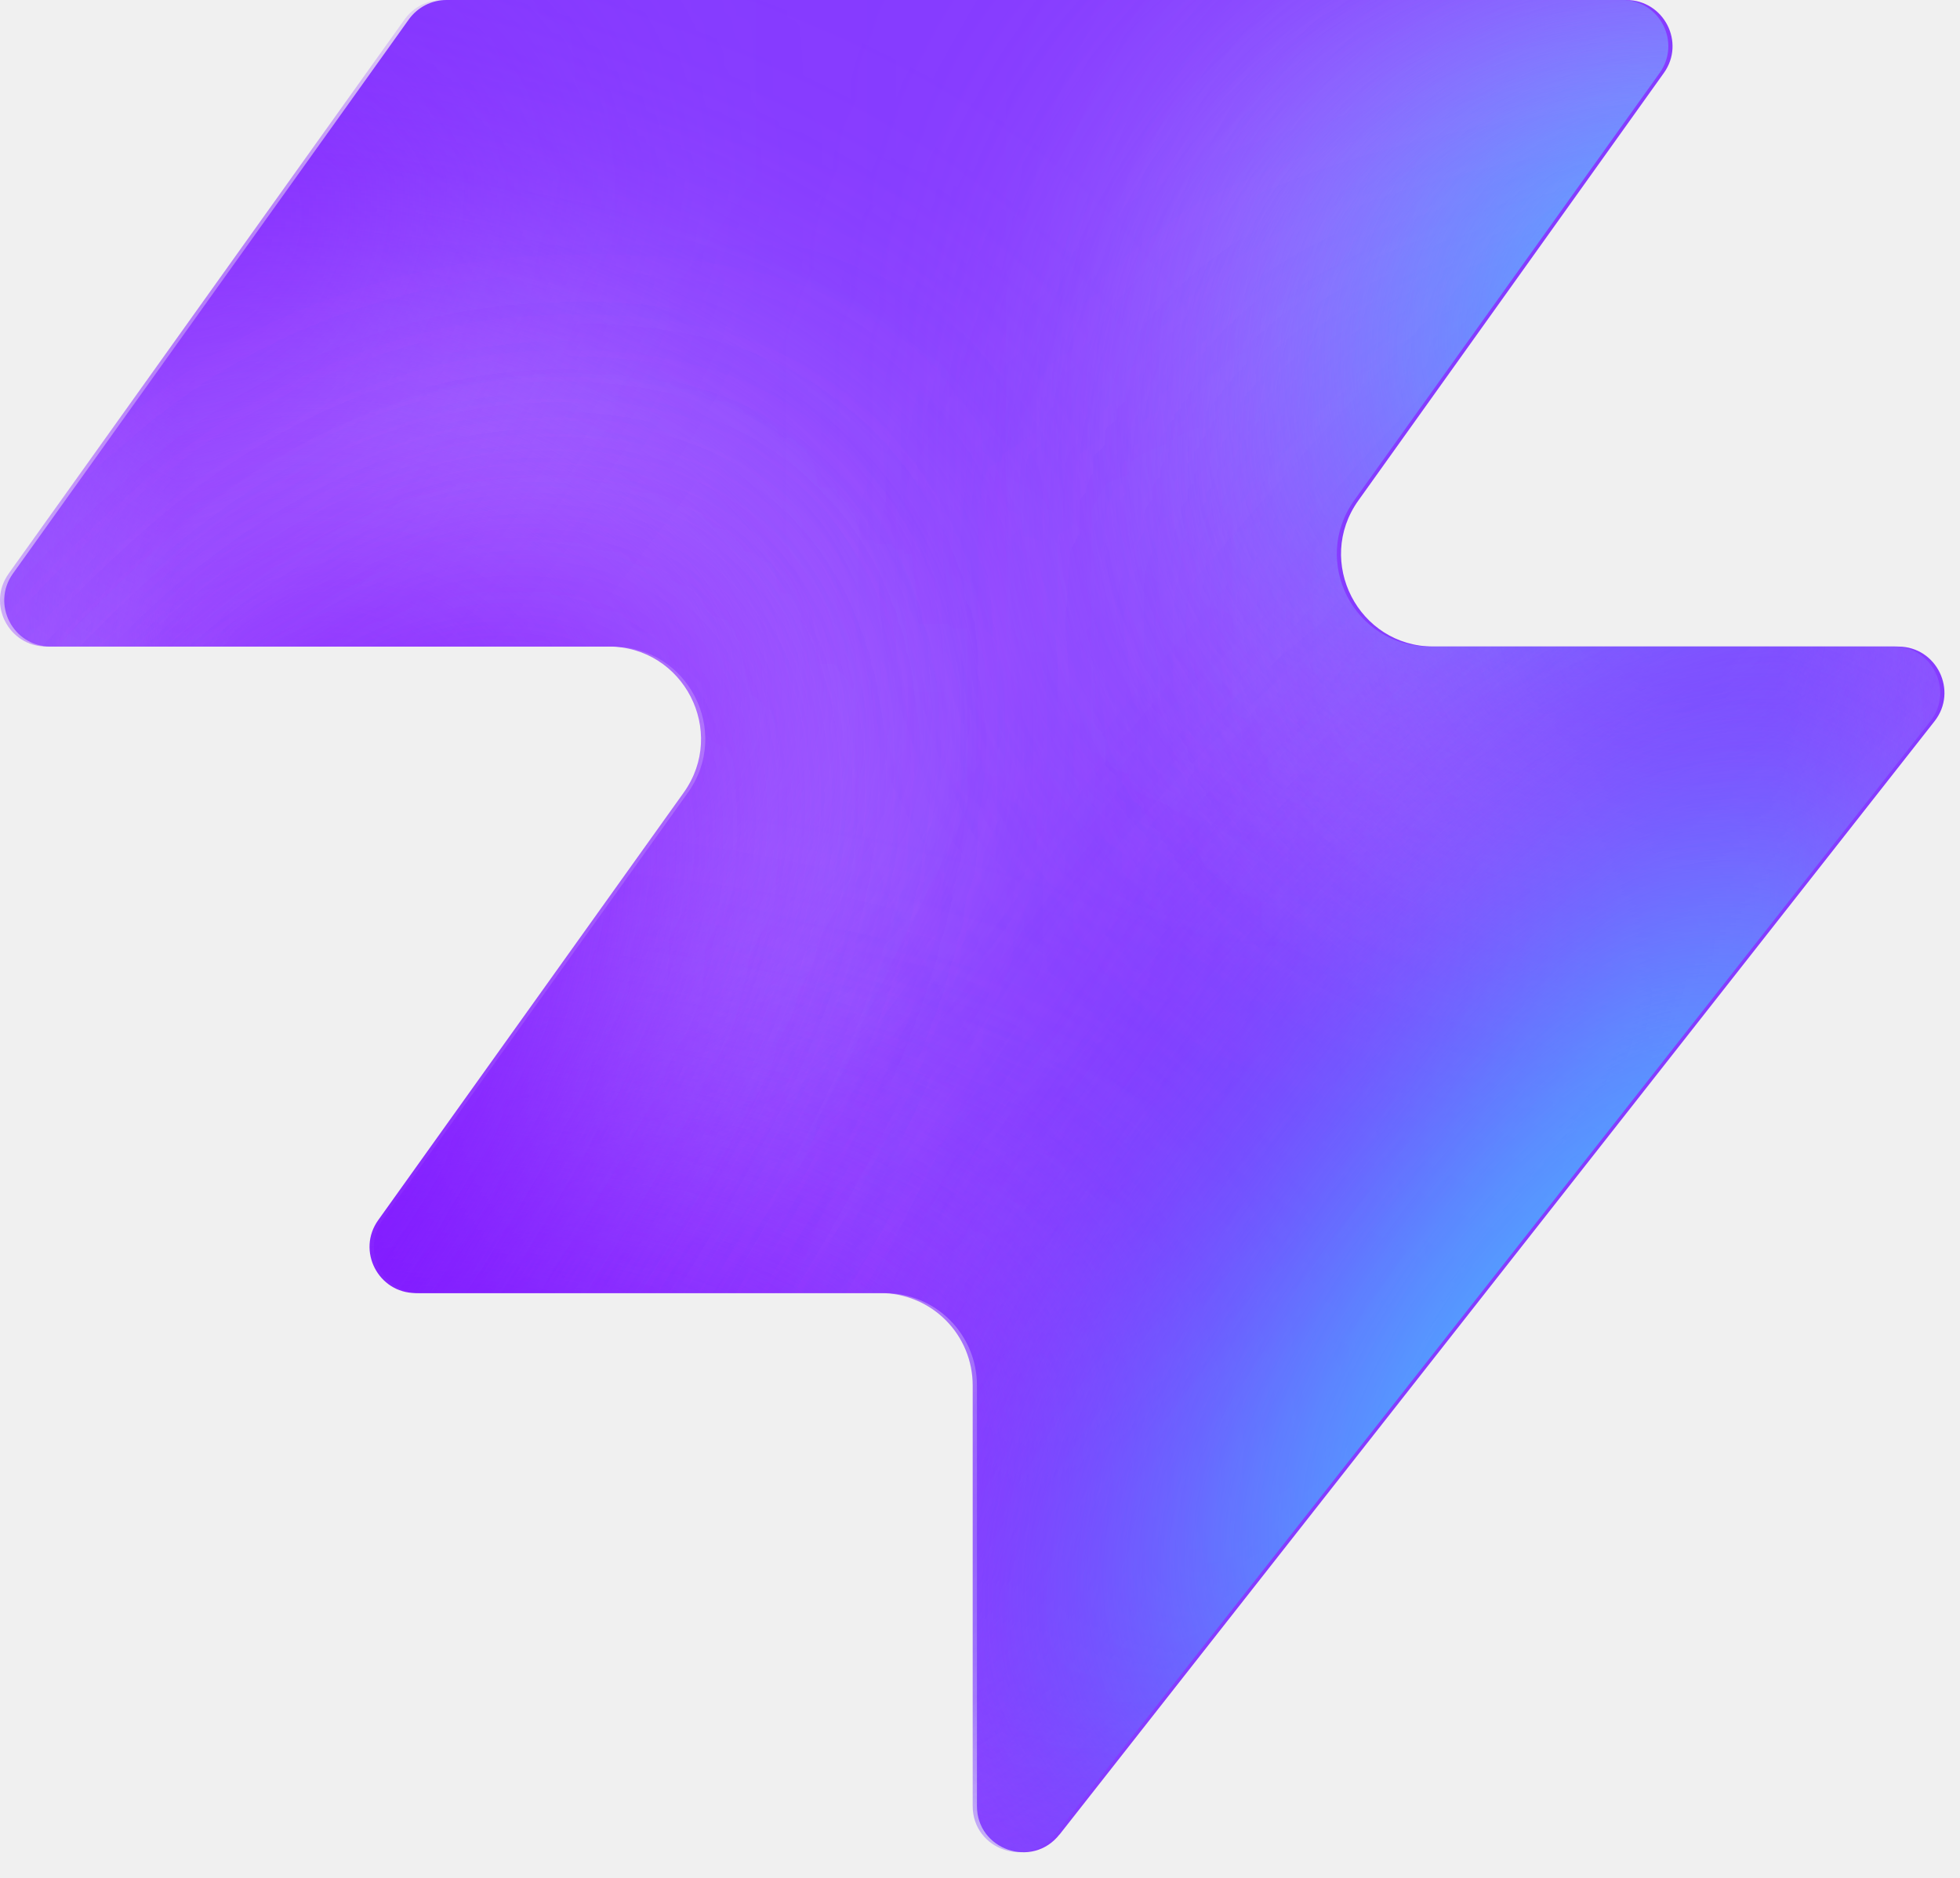
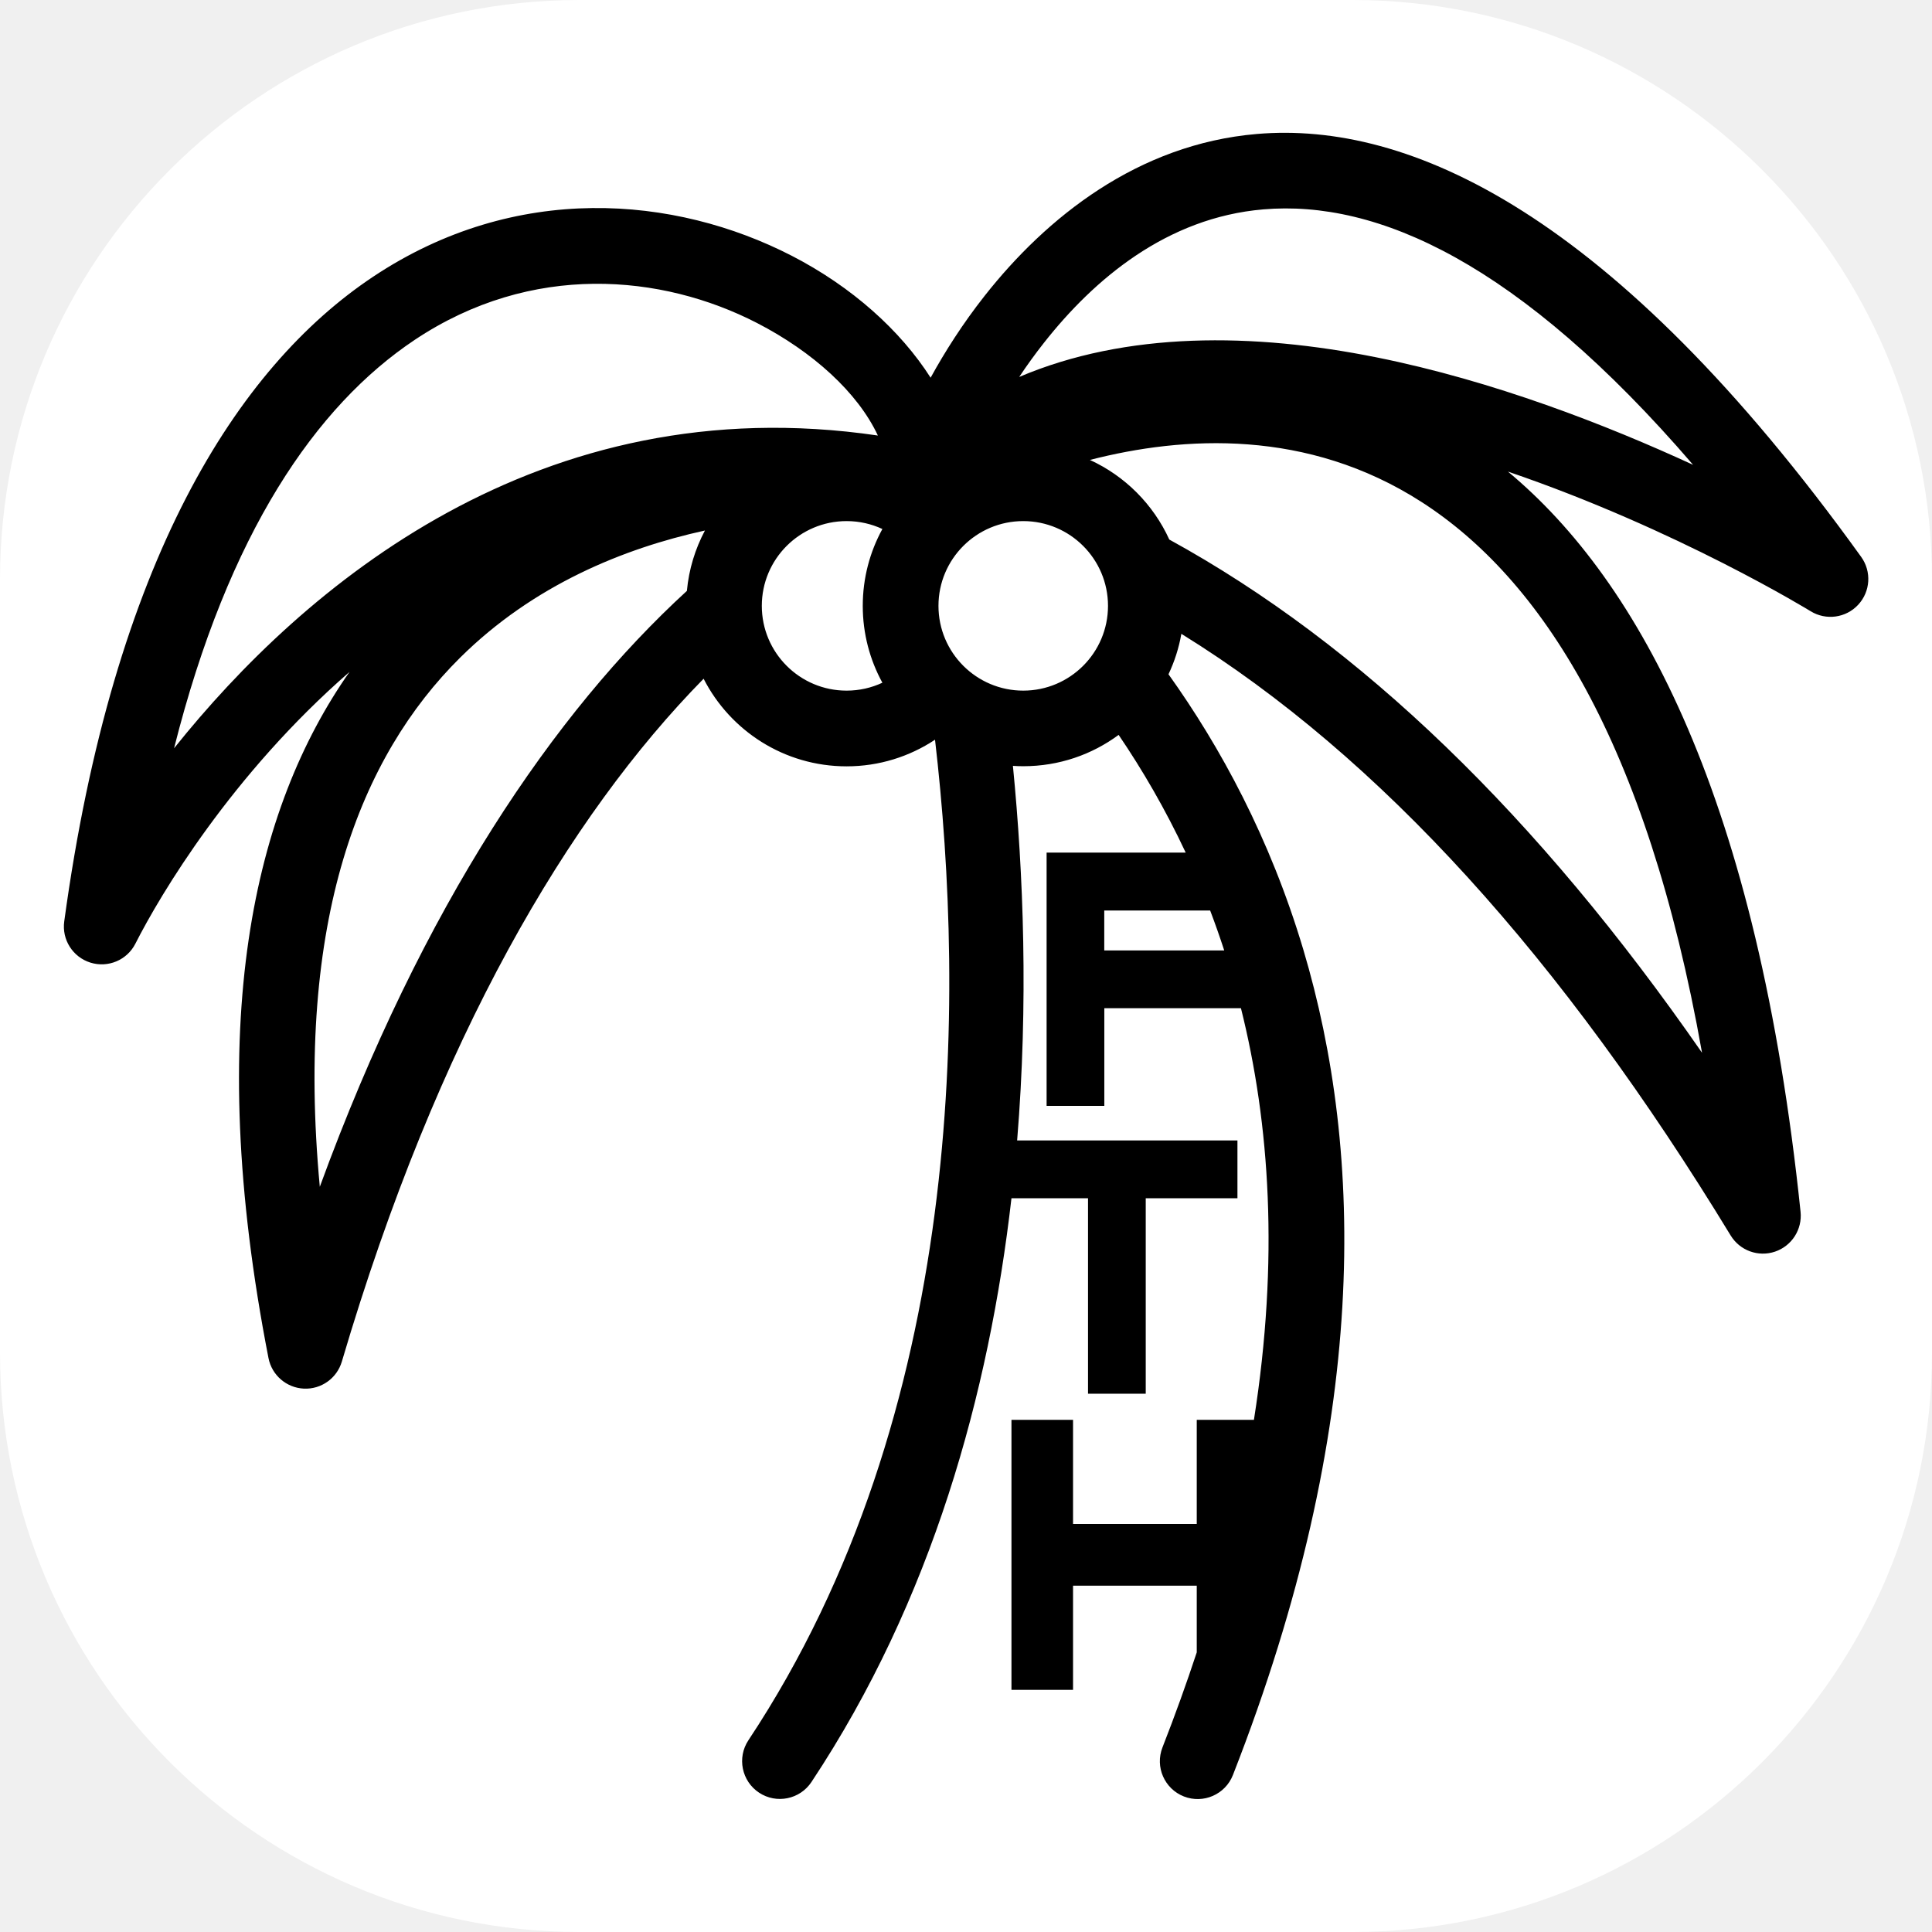
- <svg xmlns="http://www.w3.org/2000/svg" width="48" height="46" fill="none" viewBox="0 0 48 46">
-   <path fill="#863bff" d="M25.946 44.938c-.664.845-2.021.375-2.021-.698V33.937a2.26 2.26 0 0 0-2.262-2.262H10.287c-.92 0-1.456-1.04-.92-1.788l7.48-10.471c1.07-1.497 0-3.578-1.842-3.578H1.237c-.92 0-1.456-1.04-.92-1.788L10.013.474c.214-.297.556-.474.92-.474h28.894c.92 0 1.456 1.04.92 1.788l-7.48 10.471c-1.07 1.498 0 3.579 1.842 3.579h11.377c.943 0 1.473 1.088.89 1.83L25.947 44.94z" style="fill:#863bff;fill:color(display-p3 .525 .23 1);fill-opacity:1" />
-   <mask id="a" width="48" height="46" x="0" y="0" maskUnits="userSpaceOnUse" style="mask-type:alpha">
-     <path fill="#000" d="M25.842 44.938c-.664.844-2.021.375-2.021-.698V33.937a2.26 2.26 0 0 0-2.262-2.262H10.183c-.92 0-1.456-1.04-.92-1.788l7.48-10.471c1.07-1.498 0-3.579-1.842-3.579H1.133c-.92 0-1.456-1.04-.92-1.787L9.91.473c.214-.297.556-.474.92-.474h28.894c.92 0 1.456 1.04.92 1.788l-7.48 10.471c-1.07 1.498 0 3.578 1.842 3.578h11.377c.943 0 1.473 1.088.89 1.832L25.843 44.94z" style="fill:#000;fill-opacity:1" />
-   </mask>
-   <g mask="url(#a)">
-     <g filter="url(#b)">
-       <ellipse cx="5.508" cy="14.704" fill="#ede6ff" rx="5.508" ry="14.704" style="fill:#ede6ff;fill:color(display-p3 .927 .903 1);fill-opacity:1" transform="matrix(.00324 1 1 -.00324 -4.47 31.516)" />
-     </g>
-     <g filter="url(#c)">
-       <ellipse cx="10.399" cy="29.851" fill="#ede6ff" rx="10.399" ry="29.851" style="fill:#ede6ff;fill:color(display-p3 .927 .903 1);fill-opacity:1" transform="matrix(.00324 1 1 -.00324 -39.328 7.883)" />
-     </g>
-     <g filter="url(#d)">
-       <ellipse cx="5.508" cy="30.487" fill="#7e14ff" rx="5.508" ry="30.487" style="fill:#7e14ff;fill:color(display-p3 .492 .077 1);fill-opacity:1" transform="rotate(89.814 -25.913 -14.639)scale(1 -1)" />
-     </g>
-     <g filter="url(#e)">
-       <ellipse cx="5.508" cy="30.599" fill="#7e14ff" rx="5.508" ry="30.599" style="fill:#7e14ff;fill:color(display-p3 .492 .077 1);fill-opacity:1" transform="rotate(89.814 -32.644 -3.334)scale(1 -1)" />
-     </g>
-     <g filter="url(#f)">
-       <ellipse cx="5.508" cy="30.599" fill="#7e14ff" rx="5.508" ry="30.599" style="fill:#7e14ff;fill:color(display-p3 .492 .077 1);fill-opacity:1" transform="matrix(.00324 1 1 -.00324 -34.34 30.47)" />
-     </g>
-     <g filter="url(#g)">
-       <ellipse cx="14.072" cy="22.078" fill="#ede6ff" rx="14.072" ry="22.078" style="fill:#ede6ff;fill:color(display-p3 .927 .903 1);fill-opacity:1" transform="rotate(93.35 24.506 48.493)scale(-1 1)" />
-     </g>
-     <g filter="url(#h)">
-       <ellipse cx="3.47" cy="21.501" fill="#7e14ff" rx="3.47" ry="21.501" style="fill:#7e14ff;fill:color(display-p3 .492 .077 1);fill-opacity:1" transform="rotate(89.009 28.708 47.59)scale(-1 1)" />
-     </g>
-     <g filter="url(#i)">
-       <ellipse cx="3.47" cy="21.501" fill="#7e14ff" rx="3.47" ry="21.501" style="fill:#7e14ff;fill:color(display-p3 .492 .077 1);fill-opacity:1" transform="rotate(89.009 28.708 47.59)scale(-1 1)" />
-     </g>
-     <g filter="url(#j)">
-       <ellipse cx=".387" cy="8.972" fill="#7e14ff" rx="4.407" ry="29.108" style="fill:#7e14ff;fill:color(display-p3 .492 .077 1);fill-opacity:1" transform="rotate(39.51 .387 8.972)" />
-     </g>
-     <g filter="url(#k)">
-       <ellipse cx="47.523" cy="-6.092" fill="#7e14ff" rx="4.407" ry="29.108" style="fill:#7e14ff;fill:color(display-p3 .492 .077 1);fill-opacity:1" transform="rotate(37.892 47.523 -6.092)" />
-     </g>
-     <g filter="url(#l)">
-       <ellipse cx="41.412" cy="6.333" fill="#47bfff" rx="5.971" ry="9.665" style="fill:#47bfff;fill:color(display-p3 .28 .748 1);fill-opacity:1" transform="rotate(37.892 41.412 6.333)" />
-     </g>
-     <g filter="url(#m)">
-       <ellipse cx="-1.879" cy="38.332" fill="#7e14ff" rx="4.407" ry="29.108" style="fill:#7e14ff;fill:color(display-p3 .492 .077 1);fill-opacity:1" transform="rotate(37.892 -1.88 38.332)" />
-     </g>
-     <g filter="url(#n)">
-       <ellipse cx="-1.879" cy="38.332" fill="#7e14ff" rx="4.407" ry="29.108" style="fill:#7e14ff;fill:color(display-p3 .492 .077 1);fill-opacity:1" transform="rotate(37.892 -1.88 38.332)" />
-     </g>
-     <g filter="url(#o)">
-       <ellipse cx="35.651" cy="29.907" fill="#7e14ff" rx="4.407" ry="29.108" style="fill:#7e14ff;fill:color(display-p3 .492 .077 1);fill-opacity:1" transform="rotate(37.892 35.651 29.907)" />
-     </g>
-     <g filter="url(#p)">
-       <ellipse cx="38.418" cy="32.4" fill="#47bfff" rx="5.971" ry="15.297" style="fill:#47bfff;fill:color(display-p3 .28 .748 1);fill-opacity:1" transform="rotate(37.892 38.418 32.4)" />
-     </g>
-   </g>
-   <defs>
-     <filter id="b" width="60.045" height="41.654" x="-19.77" y="16.149" color-interpolation-filters="sRGB" filterUnits="userSpaceOnUse">
-       <feFlood flood-opacity="0" result="BackgroundImageFix" />
-       <feBlend in="SourceGraphic" in2="BackgroundImageFix" result="shape" />
-       <feGaussianBlur result="effect1_foregroundBlur_2002_17158" stdDeviation="7.659" />
-     </filter>
-     <filter id="c" width="90.34" height="51.437" x="-54.613" y="-7.533" color-interpolation-filters="sRGB" filterUnits="userSpaceOnUse">
-       <feFlood flood-opacity="0" result="BackgroundImageFix" />
-       <feBlend in="SourceGraphic" in2="BackgroundImageFix" result="shape" />
-       <feGaussianBlur result="effect1_foregroundBlur_2002_17158" stdDeviation="7.659" />
-     </filter>
-     <filter id="d" width="79.355" height="29.4" x="-49.64" y="2.03" color-interpolation-filters="sRGB" filterUnits="userSpaceOnUse">
-       <feFlood flood-opacity="0" result="BackgroundImageFix" />
-       <feBlend in="SourceGraphic" in2="BackgroundImageFix" result="shape" />
-       <feGaussianBlur result="effect1_foregroundBlur_2002_17158" stdDeviation="4.596" />
-     </filter>
-     <filter id="e" width="79.579" height="29.4" x="-45.045" y="20.029" color-interpolation-filters="sRGB" filterUnits="userSpaceOnUse">
-       <feFlood flood-opacity="0" result="BackgroundImageFix" />
-       <feBlend in="SourceGraphic" in2="BackgroundImageFix" result="shape" />
-       <feGaussianBlur result="effect1_foregroundBlur_2002_17158" stdDeviation="4.596" />
-     </filter>
-     <filter id="f" width="79.579" height="29.4" x="-43.513" y="21.178" color-interpolation-filters="sRGB" filterUnits="userSpaceOnUse">
-       <feFlood flood-opacity="0" result="BackgroundImageFix" />
-       <feBlend in="SourceGraphic" in2="BackgroundImageFix" result="shape" />
-       <feGaussianBlur result="effect1_foregroundBlur_2002_17158" stdDeviation="4.596" />
-     </filter>
-     <filter id="g" width="74.749" height="58.852" x="15.756" y="-17.901" color-interpolation-filters="sRGB" filterUnits="userSpaceOnUse">
-       <feFlood flood-opacity="0" result="BackgroundImageFix" />
-       <feBlend in="SourceGraphic" in2="BackgroundImageFix" result="shape" />
-       <feGaussianBlur result="effect1_foregroundBlur_2002_17158" stdDeviation="7.659" />
-     </filter>
-     <filter id="h" width="61.377" height="25.362" x="23.548" y="2.284" color-interpolation-filters="sRGB" filterUnits="userSpaceOnUse">
-       <feFlood flood-opacity="0" result="BackgroundImageFix" />
-       <feBlend in="SourceGraphic" in2="BackgroundImageFix" result="shape" />
-       <feGaussianBlur result="effect1_foregroundBlur_2002_17158" stdDeviation="4.596" />
-     </filter>
-     <filter id="i" width="61.377" height="25.362" x="23.548" y="2.284" color-interpolation-filters="sRGB" filterUnits="userSpaceOnUse">
-       <feFlood flood-opacity="0" result="BackgroundImageFix" />
-       <feBlend in="SourceGraphic" in2="BackgroundImageFix" result="shape" />
-       <feGaussianBlur result="effect1_foregroundBlur_2002_17158" stdDeviation="4.596" />
-     </filter>
-     <filter id="j" width="56.045" height="63.649" x="-27.636" y="-22.853" color-interpolation-filters="sRGB" filterUnits="userSpaceOnUse">
-       <feFlood flood-opacity="0" result="BackgroundImageFix" />
-       <feBlend in="SourceGraphic" in2="BackgroundImageFix" result="shape" />
-       <feGaussianBlur result="effect1_foregroundBlur_2002_17158" stdDeviation="4.596" />
-     </filter>
-     <filter id="k" width="54.814" height="64.646" x="20.116" y="-38.415" color-interpolation-filters="sRGB" filterUnits="userSpaceOnUse">
-       <feFlood flood-opacity="0" result="BackgroundImageFix" />
-       <feBlend in="SourceGraphic" in2="BackgroundImageFix" result="shape" />
-       <feGaussianBlur result="effect1_foregroundBlur_2002_17158" stdDeviation="4.596" />
-     </filter>
-     <filter id="l" width="33.541" height="35.313" x="24.641" y="-11.323" color-interpolation-filters="sRGB" filterUnits="userSpaceOnUse">
-       <feFlood flood-opacity="0" result="BackgroundImageFix" />
-       <feBlend in="SourceGraphic" in2="BackgroundImageFix" result="shape" />
-       <feGaussianBlur result="effect1_foregroundBlur_2002_17158" stdDeviation="4.596" />
-     </filter>
-     <filter id="m" width="54.814" height="64.646" x="-29.286" y="6.009" color-interpolation-filters="sRGB" filterUnits="userSpaceOnUse">
-       <feFlood flood-opacity="0" result="BackgroundImageFix" />
-       <feBlend in="SourceGraphic" in2="BackgroundImageFix" result="shape" />
-       <feGaussianBlur result="effect1_foregroundBlur_2002_17158" stdDeviation="4.596" />
-     </filter>
-     <filter id="n" width="54.814" height="64.646" x="-29.286" y="6.009" color-interpolation-filters="sRGB" filterUnits="userSpaceOnUse">
-       <feFlood flood-opacity="0" result="BackgroundImageFix" />
-       <feBlend in="SourceGraphic" in2="BackgroundImageFix" result="shape" />
-       <feGaussianBlur result="effect1_foregroundBlur_2002_17158" stdDeviation="4.596" />
-     </filter>
-     <filter id="o" width="54.814" height="64.646" x="8.244" y="-2.416" color-interpolation-filters="sRGB" filterUnits="userSpaceOnUse">
-       <feFlood flood-opacity="0" result="BackgroundImageFix" />
-       <feBlend in="SourceGraphic" in2="BackgroundImageFix" result="shape" />
-       <feGaussianBlur result="effect1_foregroundBlur_2002_17158" stdDeviation="4.596" />
-     </filter>
-     <filter id="p" width="39.409" height="43.623" x="18.713" y="10.588" color-interpolation-filters="sRGB" filterUnits="userSpaceOnUse">
-       <feFlood flood-opacity="0" result="BackgroundImageFix" />
-       <feBlend in="SourceGraphic" in2="BackgroundImageFix" result="shape" />
-       <feGaussianBlur result="effect1_foregroundBlur_2002_17158" stdDeviation="4.596" />
-     </filter>
-   </defs>
+ <svg xmlns="http://www.w3.org/2000/svg" height="32" viewBox="0 0 32 32" width="32">
+   <path d="M32,9.6l0,12.8c0,5.298 -4.302,9.6 -9.6,9.6l-12.8,0c-5.298,0 -9.6,-4.302 -9.6,-9.6l-0,-12.8c0,-5.298 4.302,-9.6 9.6,-9.6l12.8,0c5.298,0 9.6,4.302 9.6,9.6Z" fill="#ffffff" />
+   <path d="M15.484,12.254c-0.42,0.277 -0.922,0.439 -1.462,0.439c-1.032,0 -1.928,-0.59 -2.368,-1.451c-2.235,2.274 -4.404,5.932 -5.992,11.31c-0.082,0.277 -0.342,0.462 -0.63,0.448c-0.288,-0.014 -0.53,-0.223 -0.585,-0.506c-1.087,-5.573 -0.237,-9.116 1.342,-11.365c-1.95,1.697 -3.135,3.689 -3.546,4.5c-0.138,0.273 -0.453,0.406 -0.745,0.315c-0.292,-0.091 -0.476,-0.38 -0.434,-0.683c0.814,-5.972 2.863,-9.175 5.112,-10.675c2.369,-1.58 5.005,-1.343 6.935,-0.351c1.003,0.516 1.805,1.241 2.303,2.021c0.236,-0.43 0.534,-0.899 0.897,-1.359c1.017,-1.29 2.53,-2.51 4.507,-2.678c2.511,-0.214 5.897,1.29 10.009,7.005c0.174,0.242 0.154,0.574 -0.05,0.793c-0.203,0.219 -0.533,0.263 -0.787,0.107c0,-0 -2.202,-1.355 -5.014,-2.313c2.196,1.826 4.137,5.441 4.847,12.261c0.03,0.291 -0.145,0.565 -0.423,0.659c-0.278,0.094 -0.583,-0.018 -0.735,-0.268c-2.784,-4.574 -5.796,-7.923 -9.098,-9.965c-0.041,0.236 -0.114,0.46 -0.213,0.67c0.859,1.202 1.681,2.711 2.232,4.557c1.004,3.366 1.11,7.864 -1.165,13.675c-0.126,0.322 -0.49,0.481 -0.812,0.355c-0.322,-0.126 -0.481,-0.49 -0.355,-0.812c0.21,-0.537 0.399,-1.062 0.568,-1.575l0,-1.104l-2.049,0l-0,1.725l-1.02,0l0,-4.472l1.02,0l0,1.725l2.049,0l0,-1.725l0.947,0c0.418,-2.652 0.262,-4.913 -0.215,-6.818l-2.263,0l0,1.618l-0.956,-0l0,-4.195l2.304,-0c-0.339,-0.723 -0.718,-1.372 -1.111,-1.95c-0.441,0.326 -0.987,0.519 -1.578,0.519c-0.058,0 -0.116,-0.002 -0.173,-0.006c0.175,1.782 0.257,3.925 0.07,6.204l3.649,-0l0,0.958l-1.519,0l0,3.237l-0.956,0l0,-3.237l-1.268,0c-0.37,3.225 -1.313,6.653 -3.313,9.669c-0.191,0.288 -0.58,0.367 -0.868,0.176c-0.288,-0.191 -0.367,-0.58 -0.176,-0.868c3.607,-5.44 3.588,-12.289 3.091,-16.572Zm3.884,-3.317c3.173,1.74 6.107,4.584 8.823,8.5c-0.918,-5.168 -2.671,-7.854 -4.648,-9.124c-1.888,-1.213 -3.937,-1.095 -5.491,-0.695c0.582,0.266 1.051,0.737 1.316,1.32Zm-4.753,-0.175c-0.18,-0.084 -0.381,-0.131 -0.593,-0.131c-0.775,0 -1.404,0.629 -1.404,1.404c0,0.775 0.629,1.404 1.404,1.404c0.212,-0 0.413,-0.047 0.593,-0.131c-0.207,-0.378 -0.325,-0.812 -0.325,-1.273c0,-0.461 0.118,-0.895 0.325,-1.273Zm2.333,-0.131c-0.775,0 -1.404,0.629 -1.404,1.404c-0,0.775 0.629,1.404 1.404,1.404c0.775,0 1.404,-0.629 1.404,-1.404c0,-0.775 -0.629,-1.404 -1.404,-1.404Zm3.329,7.111c-0.074,-0.226 -0.151,-0.446 -0.233,-0.661l-1.754,0l0,0.661l1.988,0Zm-3.397,-9.498c1.779,-0.757 3.879,-0.734 5.914,-0.326c1.942,0.389 3.817,1.121 5.249,1.781c-2.881,-3.348 -5.23,-4.392 -7.119,-4.231c-1.602,0.136 -2.805,1.16 -3.629,2.205c-0.151,0.191 -0.289,0.383 -0.414,0.571Zm-5.204,2.543c-1.346,0.295 -2.841,0.903 -4.055,2.106c-1.647,1.633 -2.737,4.34 -2.324,8.764c1.707,-4.67 3.886,-7.86 6.08,-9.87c0.033,-0.359 0.138,-0.697 0.299,-1Zm2.865,-1.572c-0.333,-0.713 -1.078,-1.389 -2.004,-1.866c-1.576,-0.811 -3.731,-1.011 -5.666,0.279c-1.636,1.091 -3.09,3.2 -3.988,6.766c2.14,-2.677 6.046,-6.006 11.659,-5.18Z" fill="#000000" />
</svg>
